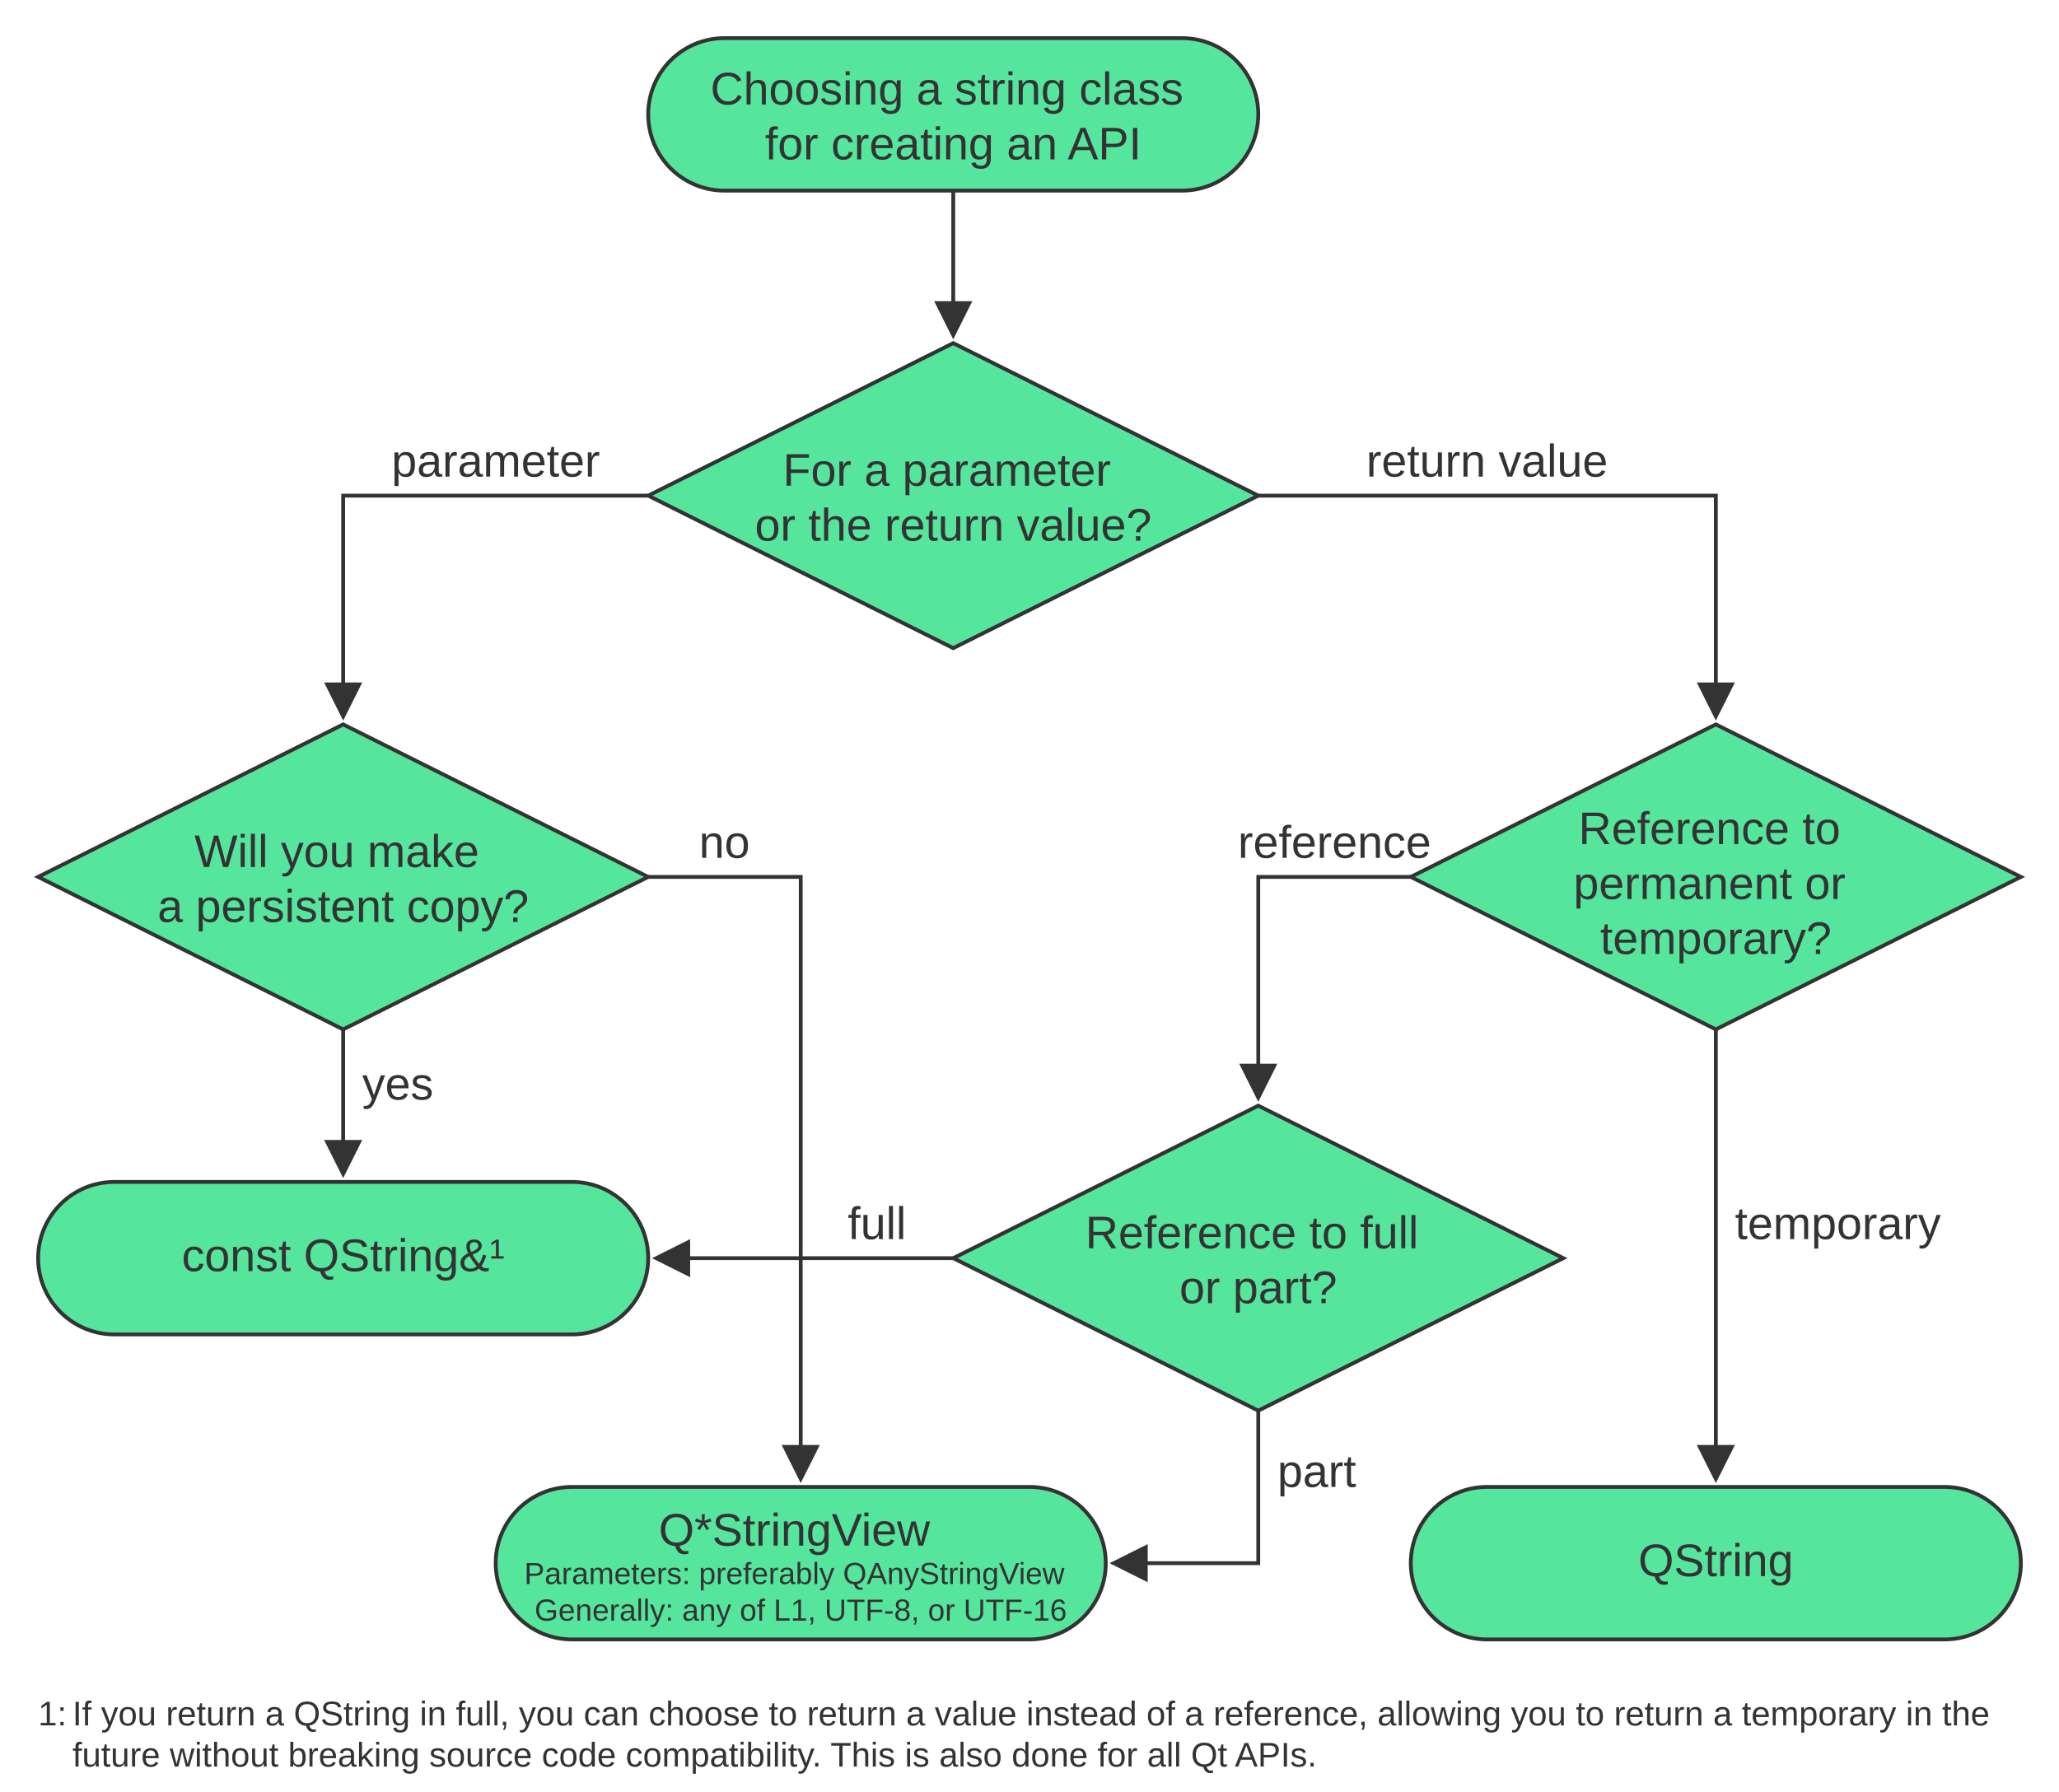
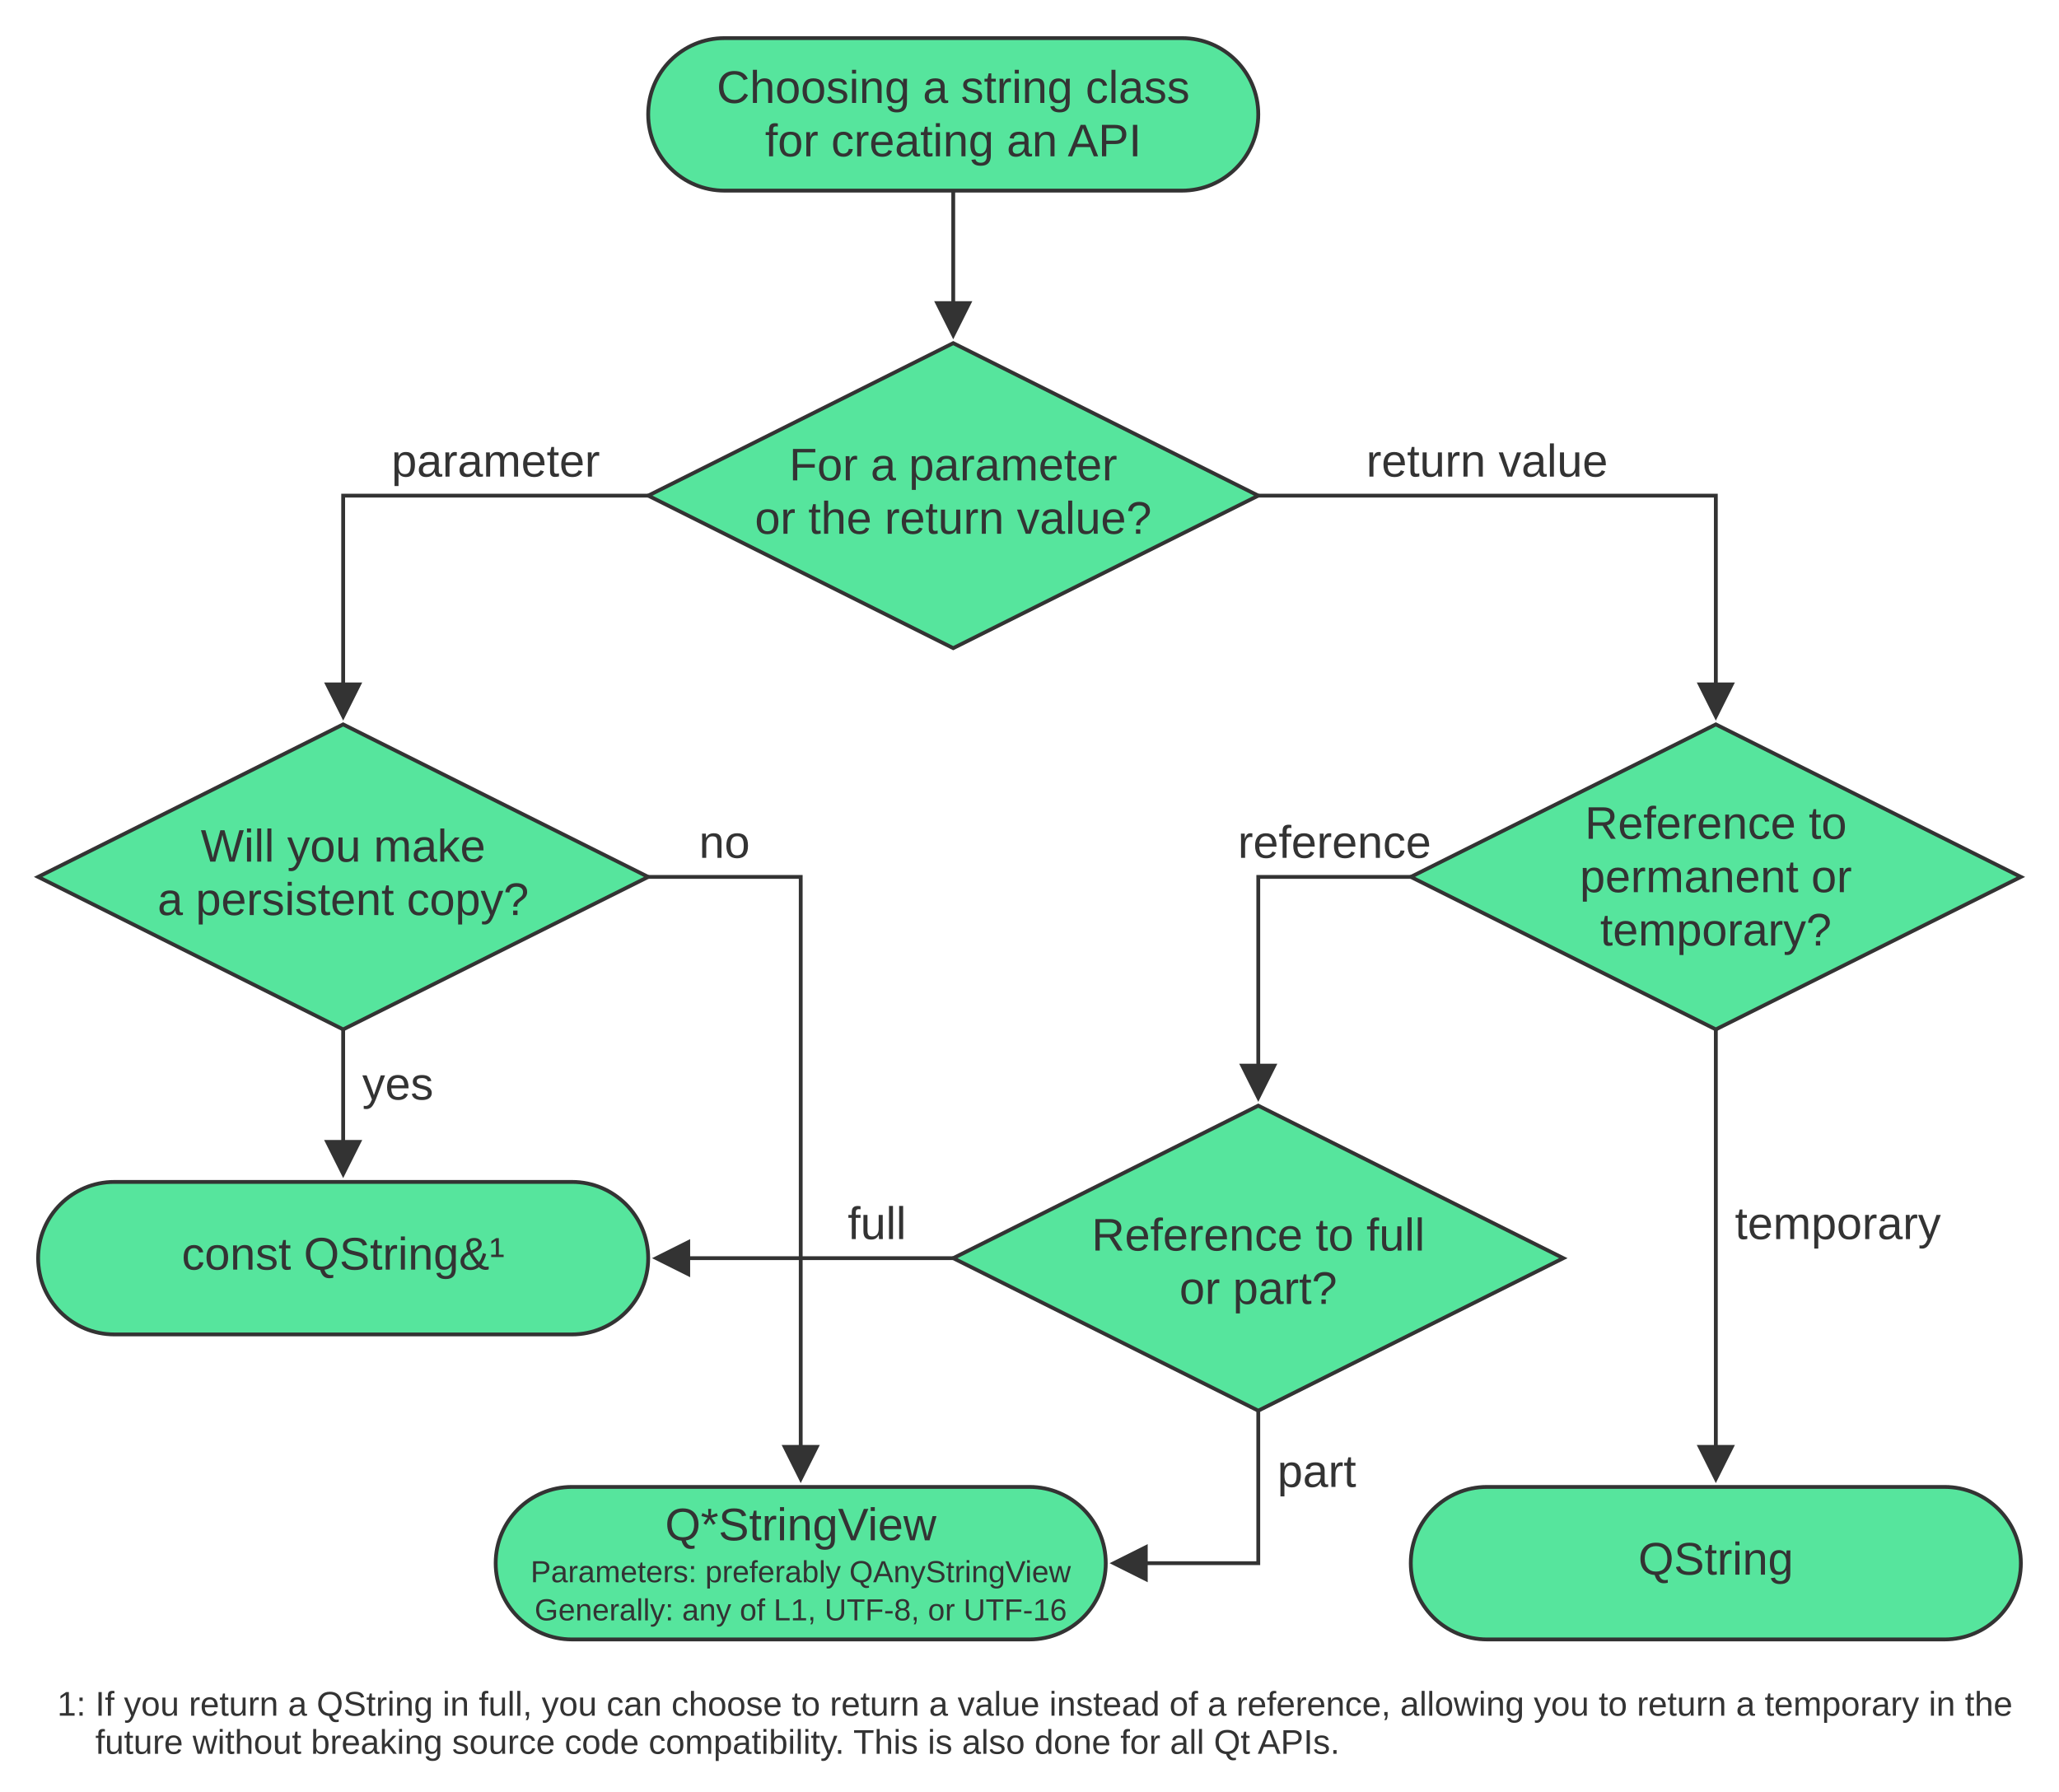
<svg xmlns="http://www.w3.org/2000/svg" viewBox="-410 -30 540 470" version="1.1">
  <style>
    svg path.node { fill: inherit; stroke: inherit; }
+ 
+     svg .node-style { fill: #56E59D; stroke: #333333; }
+     svg #footnotes { fill: #333333; }
+     svg #arrow-tip { fill: #333333; }
+     svg .arrow-style { stroke: #333333; }
+     svg .text-style { font: 12px arial; fill: #333333; }
+     svg .text-style-arrows { font: 12px arial; fill: #333333; }
+     svg .small-style { font: 8px arial; fill: #333333; }
+ 
+     svg.dark .node-style { fill: #1A8550; stroke: #F2F2F2; }
+     svg.dark #footnotes { fill: #F2F2F2; }
+     svg.dark #arrow-tip { fill: #F2F2F2; }
+     svg.dark .arrow-style { stroke: #F2F2F2; }
+     svg.dark .text-style { font: 12px arial; fill: #F2F2F2; }
+     svg.dark .text-style-arrows { font: 12px arial; fill: #F2F2F2; }
+     svg.dark .small-style { font: 8px arial; fill: #F2F2F2; }
+ 
    [data-theme="dark"] svg .node-style { fill: #1A8550; stroke: #F2F2F2; }
    [data-theme="dark"] svg #footnotes { fill: #F2F2F2; }
    [data-theme="dark"] svg #arrow-tip { fill: #F2F2F2; }
    [data-theme="dark"] svg .arrow-style { stroke: #F2F2F2; }
    [data-theme="dark"] svg .text-style { font: 12px arial; fill: #F2F2F2; }
    [data-theme="dark"] svg .text-style-arrows { font: 12px arial; fill: #F2F2F2; }
+     [data-theme="dark"] svg .small-style { font: 8px arial; fill: #F2F2F2; }

    [data-theme="light"] svg .node-style { fill: #56E59D; stroke: #333333; }
    [data-theme="light"] svg #footnotes { fill: #333333; }
    [data-theme="light"] svg #arrow-tip { fill: #333333; }
    [data-theme="light"] svg .arrow-style { stroke: #333333; }
-     [data-theme="light"] svg .text-style { font: 11px arial; fill: #333333; }
-     [data-theme="light"] svg .text-style-arrows { font: 11px arial; fill: #333333; }
+     [data-theme="light"] svg .text-style { font: 12px arial; fill: #333333; }
+     [data-theme="light"] svg .text-style-arrows { font: 12px arial; fill: #333333; }
+     [data-theme="light"] svg .small-style { font: 8px arial; fill: #333333; }
  </style>
  <defs>
    <path id="raute" class="node" stroke-width="1px" d="m 0 -40 L 80 0 L 0 40 L -80 0 z" />
    <path id="lozenge" class="node" stroke-width="1px" d="M -60,-20          h 120          a 20,20 0 0 1 20,20          v 0          a 20,20 0 0 1 -20,20          h -120          a 20,20 0 0 1 -20,-20          v 0          a 20,20 0 0 1 20,-20          Z" />
    <path id="lozenge_small" class="node" stroke-width="1px" d="M -40,-20          h 80          a 20,20 0 0 1 20,20          v 0          a 20,20 0 0 1 -20,20          h -80          a 20,20 0 0 1 -20,-20          v 0          a 20,20 0 0 1 20,-20          Z" />
    <marker id="triangle" viewBox="0 0 10 10" refX="1" refY="5" markerUnits="strokeWidth" markerWidth="10" markerHeight="10" orient="auto">
      <path id="arrow-tip" d="M 0 0 L 10 5 L 0 10 z" fill="#333333" />
    </marker>
  </defs>
  <g id="start" transform="translate(-160, 0)">
    <use class="node-style" href="#lozenge" fill="#56E59D" stroke="#333333" />
-     <text font-size="12" font-family="Arial" fill="#333333" text-anchor="middle" dominant-baseline="middle" transform="translate(0, -6)" class="text-style">
-       <tspan x="0" dy="0em">Choosing a string class</tspan>
-       <tspan x="0" dy="1.2em">for creating an API</tspan>
-     </text>
+     <text font-size="12" font-family="Arial" fill="#333333" text-anchor="middle" x="0" y="-3" class="text-style">Choosing a string class</text>
+     <text font-size="12" font-family="Arial" fill="#333333" text-anchor="middle" x="0" y="11" class="text-style">for creating an API</text>
  </g>
  <g id="param_or_return" transform="translate(-160, 100)">
    <use class="node-style" href="#raute" fill="#56E59D" stroke="#333333" />
-     <text font-size="12" font-family="Arial" fill="#333333" text-anchor="middle" dominant-baseline="middle" transform="translate(0, -6)" class="text-style">
-       <tspan x="0" dy="0em">For a parameter</tspan>
-       <tspan x="0" dy="1.2em">or the return value?</tspan>
-     </text>
+     <text font-size="12" font-family="Arial" fill="#333333" text-anchor="middle" x="0" y="-4" class="text-style">For a parameter</text>
+     <text font-size="12" font-family="Arial" fill="#333333" text-anchor="middle" x="0" y="10" class="text-style">or the return value?</text>
  </g>
  <g id="make_copy" transform="translate(-320, 200)">
    <use class="node-style" href="#raute" fill="#56E59D" stroke="#333333" />
-     <text font-size="12" font-family="Arial" fill="#333333" text-anchor="middle" dominant-baseline="middle" transform="translate(0, -6)" class="text-style">
-       <tspan x="0" dy="0em">Will you make</tspan>
-       <tspan x="0" dy="1.2em">a persistent copy?</tspan>
-     </text>
+     <text font-size="12px" font-family="Arial" fill="#333333" text-anchor="middle" x="0" y="-4" class="text-style">Will you make</text>
+     <text font-size="12px" font-family="Arial" fill="#333333" text-anchor="middle" x="0" y="10" class="text-style">a persistent copy?</text>
  </g>
  <g id="ref_or_perm" transform="translate(40, 200)">
    <use class="node-style" href="#raute" fill="#56E59D" stroke="#333333" />
-     <text font-size="12" font-family="Arial" fill="#333333" text-anchor="middle" dominant-baseline="middle" transform="translate(0, -12)" class="text-style">
-       <tspan x="0" dy="0em">Reference to</tspan>
-       <tspan x="0" dy="1.2em">permanent or</tspan>
-       <tspan x="0" dy="1.2em">temporary?</tspan>
-     </text>
+     <text font-size="12" font-family="Arial" fill="#333333" text-anchor="middle" x="0" y="-10" class="text-style">Reference to</text>
+     <text font-size="12" font-family="Arial" fill="#333333" text-anchor="middle" x="0" y="4" class="text-style">permanent or</text>
+     <text font-size="12" font-family="Arial" fill="#333333" text-anchor="middle" x="0" y="18" class="text-style">temporary?</text>
  </g>
  <g id="make_copy" transform="translate(-80, 300)">
    <use class="node-style" href="#raute" fill="#56E59D" stroke="#333333" />
-     <text font-size="12" font-family="Arial" fill="#333333" text-anchor="middle" dominant-baseline="middle" transform="translate(0, -6)" class="text-style">
-       <tspan x="0" dy="0em">Reference to full</tspan>
-       <tspan x="0" dy="1.2em">or part?</tspan>
-     </text>
+     <text font-size="12" font-family="Arial" fill="#333333" text-anchor="middle" x="0" y="-2" class="text-style">Reference to full</text>
+     <text font-size="12" font-family="Arial" fill="#333333" text-anchor="middle" x="0" y="12" class="text-style">or part?</text>
  </g>
  <g id="const_ref" transform="translate(-320, 300)">
    <use class="node-style" href="#lozenge" fill="#56E59D" stroke="#333333" />
-     <text font-size="12" font-family="Arial" fill="#333333" text-anchor="middle" dominant-baseline="middle" class="text-style">
-       <tspan x="0" dy="0em">const QString&amp;¹</tspan>
-     </text>
+     <text font-size="12" font-family="arial" fill="#333333" text-anchor="middle" x="0" y="3" class="text-style">const QString&amp;¹</text>
  </g>
  <g id="anystringview" transform="translate(-200, 380)">
    <use class="node-style" href="#lozenge" fill="#56E59D" stroke="#333333" />
-     <text font-size="12" font-family="Arial" fill="#333333" text-anchor="middle" dominant-baseline="middle" transform="translate(0, -8)" class="text-style">
-       <tspan x="0" dy="0em">Q*StringView</tspan>
-       <tspan font-size="8" x="0" dy="1.4em">Parameters: preferably QAnyStringView</tspan>
-       <tspan font-size="8" x="0" dy="1.2em">Generally: any of L1, UTF-8, or UTF-16</tspan>
+     <text font-size="12" font-family="Arial" fill="#333333" text-anchor="middle" x="0" y="-6" class="text-style">Q*StringView</text>
+     <text font-size="8" font-family="Arial" text-anchor="middle" x="0" y="5" class="small-style">Parameters: preferably QAnyStringView</text>
+     <text font-size="8" font-family="Arial" text-anchor="middle" x="0" y="15" class="small-style">Generally: any of L1, UTF-8, or UTF-16
    </text>
  </g>
  <g id="anystringview" transform="translate(40, 380)">
    <use class="node-style" href="#lozenge" fill="#56E59D" stroke="#333333" />
-     <text font-size="12" font-family="Arial" fill="#333333" text-anchor="middle" dominant-baseline="middle" class="text-style">
-       <tspan x="0" dy="0em">QString</tspan>
-     </text>
+     <text font-size="12" font-family="Arial" fill="#333333" text-anchor="middle" class="text-style" x="0" y="3">QString</text>
  </g>
  <g transform="translate(-160, 20)">
    <path fill="none" stroke="#333333" marker-end="url(#triangle)" class="arrow-style" d="M 0 0 l 0 30" />
  </g>
  <g transform="translate(-240, 100)">
    <path fill="none" stroke="#333333" marker-end="url(#triangle)" class="arrow-style" d="M 0 0 l -80 0 l 0 50" />
    <text x="-40" y="-5" font-size="12" font-family="Arial" fill="#333333" text-anchor="middle" dominant-baseline="auto" class="text-style-arrows">
      parameter
    </text>
  </g>
  <g transform="translate(-80, 100)">
    <path fill="none" stroke="#333333" marker-end="url(#triangle)" class="arrow-style" d="M 0 0 l 120 0 l 0 50" />
    <text x="60" y="-5" font-size="12" font-family="Arial" fill="#333333" text-anchor="middle" dominant-baseline="auto" class="text-style-arrows">
      return value
    </text>
  </g>
  <g transform="translate(-320, 240)">
    <path fill="none" stroke="#333333" marker-end="url(#triangle)" class="arrow-style" d="M 0 0 l 0 30" />
    <text x="5" y="15" font-size="12" font-family="Arial" fill="#333333" text-anchor="left" dominant-baseline="middle" class="text-style-arrows">
      yes
    </text>
  </g>
  <g transform="translate(-240, 200)">
    <path fill="none" stroke="#333333" marker-end="url(#triangle)" class="arrow-style" d="M 0 0 l 40 0 l 0 150" />
    <text x="20" y="-5" font-size="12" font-family="Arial" fill="#333333" text-anchor="middle" dominant-baseline="auto" class="text-style-arrows">
      no
    </text>
  </g>
  <g transform="translate(-40, 200)">
    <path fill="none" stroke="#333333" marker-end="url(#triangle)" class="arrow-style" d="M 0 0 l -40 0 l 0 50" />
    <text x="-20" y="-5" font-size="12" font-family="Arial" fill="#333333" text-anchor="middle" dominant-baseline="auto" class="text-style-arrows">
      reference
    </text>
  </g>
  <g transform="translate(-160, 300)">
    <path fill="none" stroke="#333333" marker-end="url(#triangle)" class="arrow-style" d="M 0 0 l -70 0" />
    <text x="-20" y="-5" font-size="12" font-family="Arial" fill="#333333" text-anchor="middle" dominant-baseline="auto" class="text-style-arrows">
      full
    </text>
  </g>
  <g transform="translate(-80, 340)">
    <path fill="none" stroke="#333333" marker-end="url(#triangle)" class="arrow-style" d="M 0 0 l 0 40 l -30 0" />
    <text x="5" y="20" font-size="12" font-family="Arial" fill="#333333" text-anchor="left" dominant-baseline="auto" class="text-style-arrows">
      part
    </text>
  </g>
  <g transform="translate(40, 240)">
    <path fill="none" stroke="#333333" marker-end="url(#triangle)" class="arrow-style" d="M 0 0 l 0 110" />
    <text x="5" y="55" font-size="12" font-family="Arial" fill="#333333" text-anchor="left" dominant-baseline="auto" class="text-style-arrows">
      temporary
    </text>
  </g>
  <g transform="translate(-400, 415)">
-     <text id="footnotes" x="5" y="5" font-size="9" font-family="Arial" fill="#333333" text-anchor="left" dominant-baseline="middle">
-       <tspan x="0" dy="0em">1:</tspan>
-       <tspan x="1em" dy="0em">If you return a QString in full, you can choose
-         to return a value instead of a reference, allowing you to return a
-         temporary in the</tspan>
-       <tspan x="1em" dy="1.2em">future without breaking source code compatibility. This is
-         also done for all Qt APIs.</tspan>
-     </text>
+     <text id="footnotes" x="5" y="5" font-size="9" font-family="Arial" fill="#333333" text-anchor="left">1:</text>
+     <text id="footnotes" x="15" y="5" font-size="9" font-family="Arial" fill="#333333" text-anchor="left">If you return a QString in full, you can choose
+           to return a value instead of a reference, allowing you to return a
+           temporary in the</text>
+     <text id="footnotes" x="15" y="15" font-size="9" font-family="Arial" fill="#333333" text-anchor="left">future without breaking source code compatibility.
+           This is also done for all Qt APIs.</text>
  </g>
</svg>
